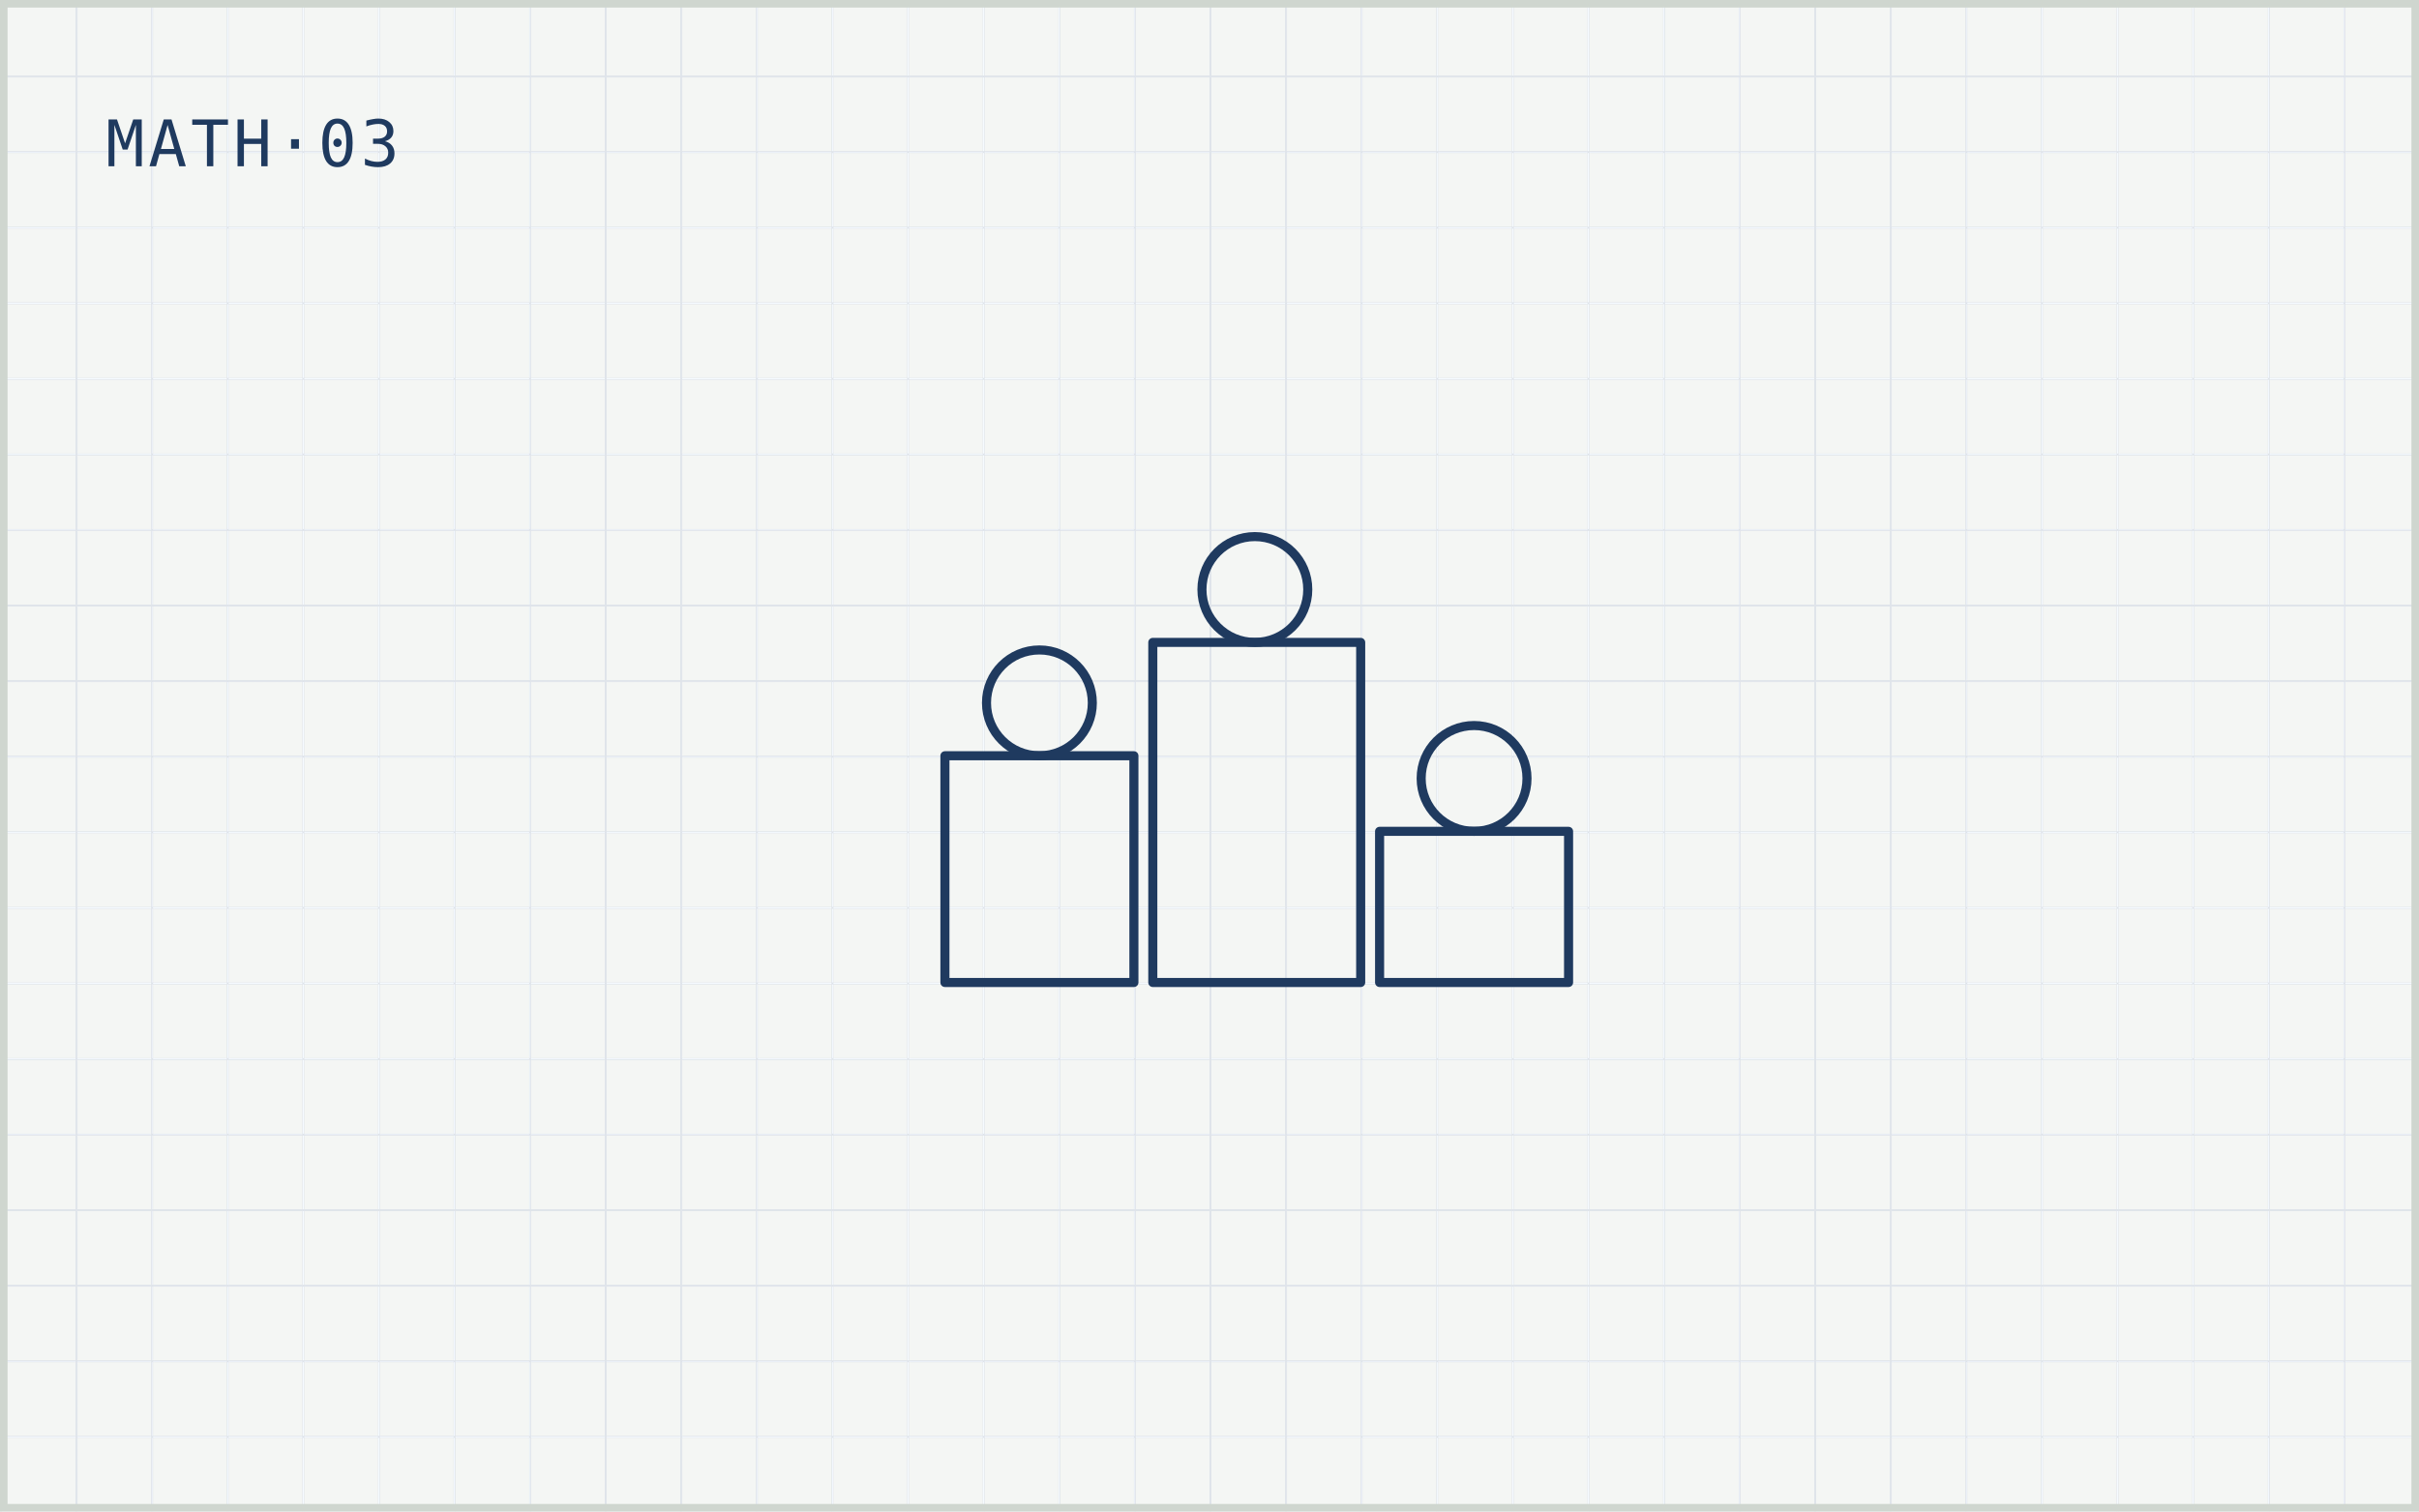
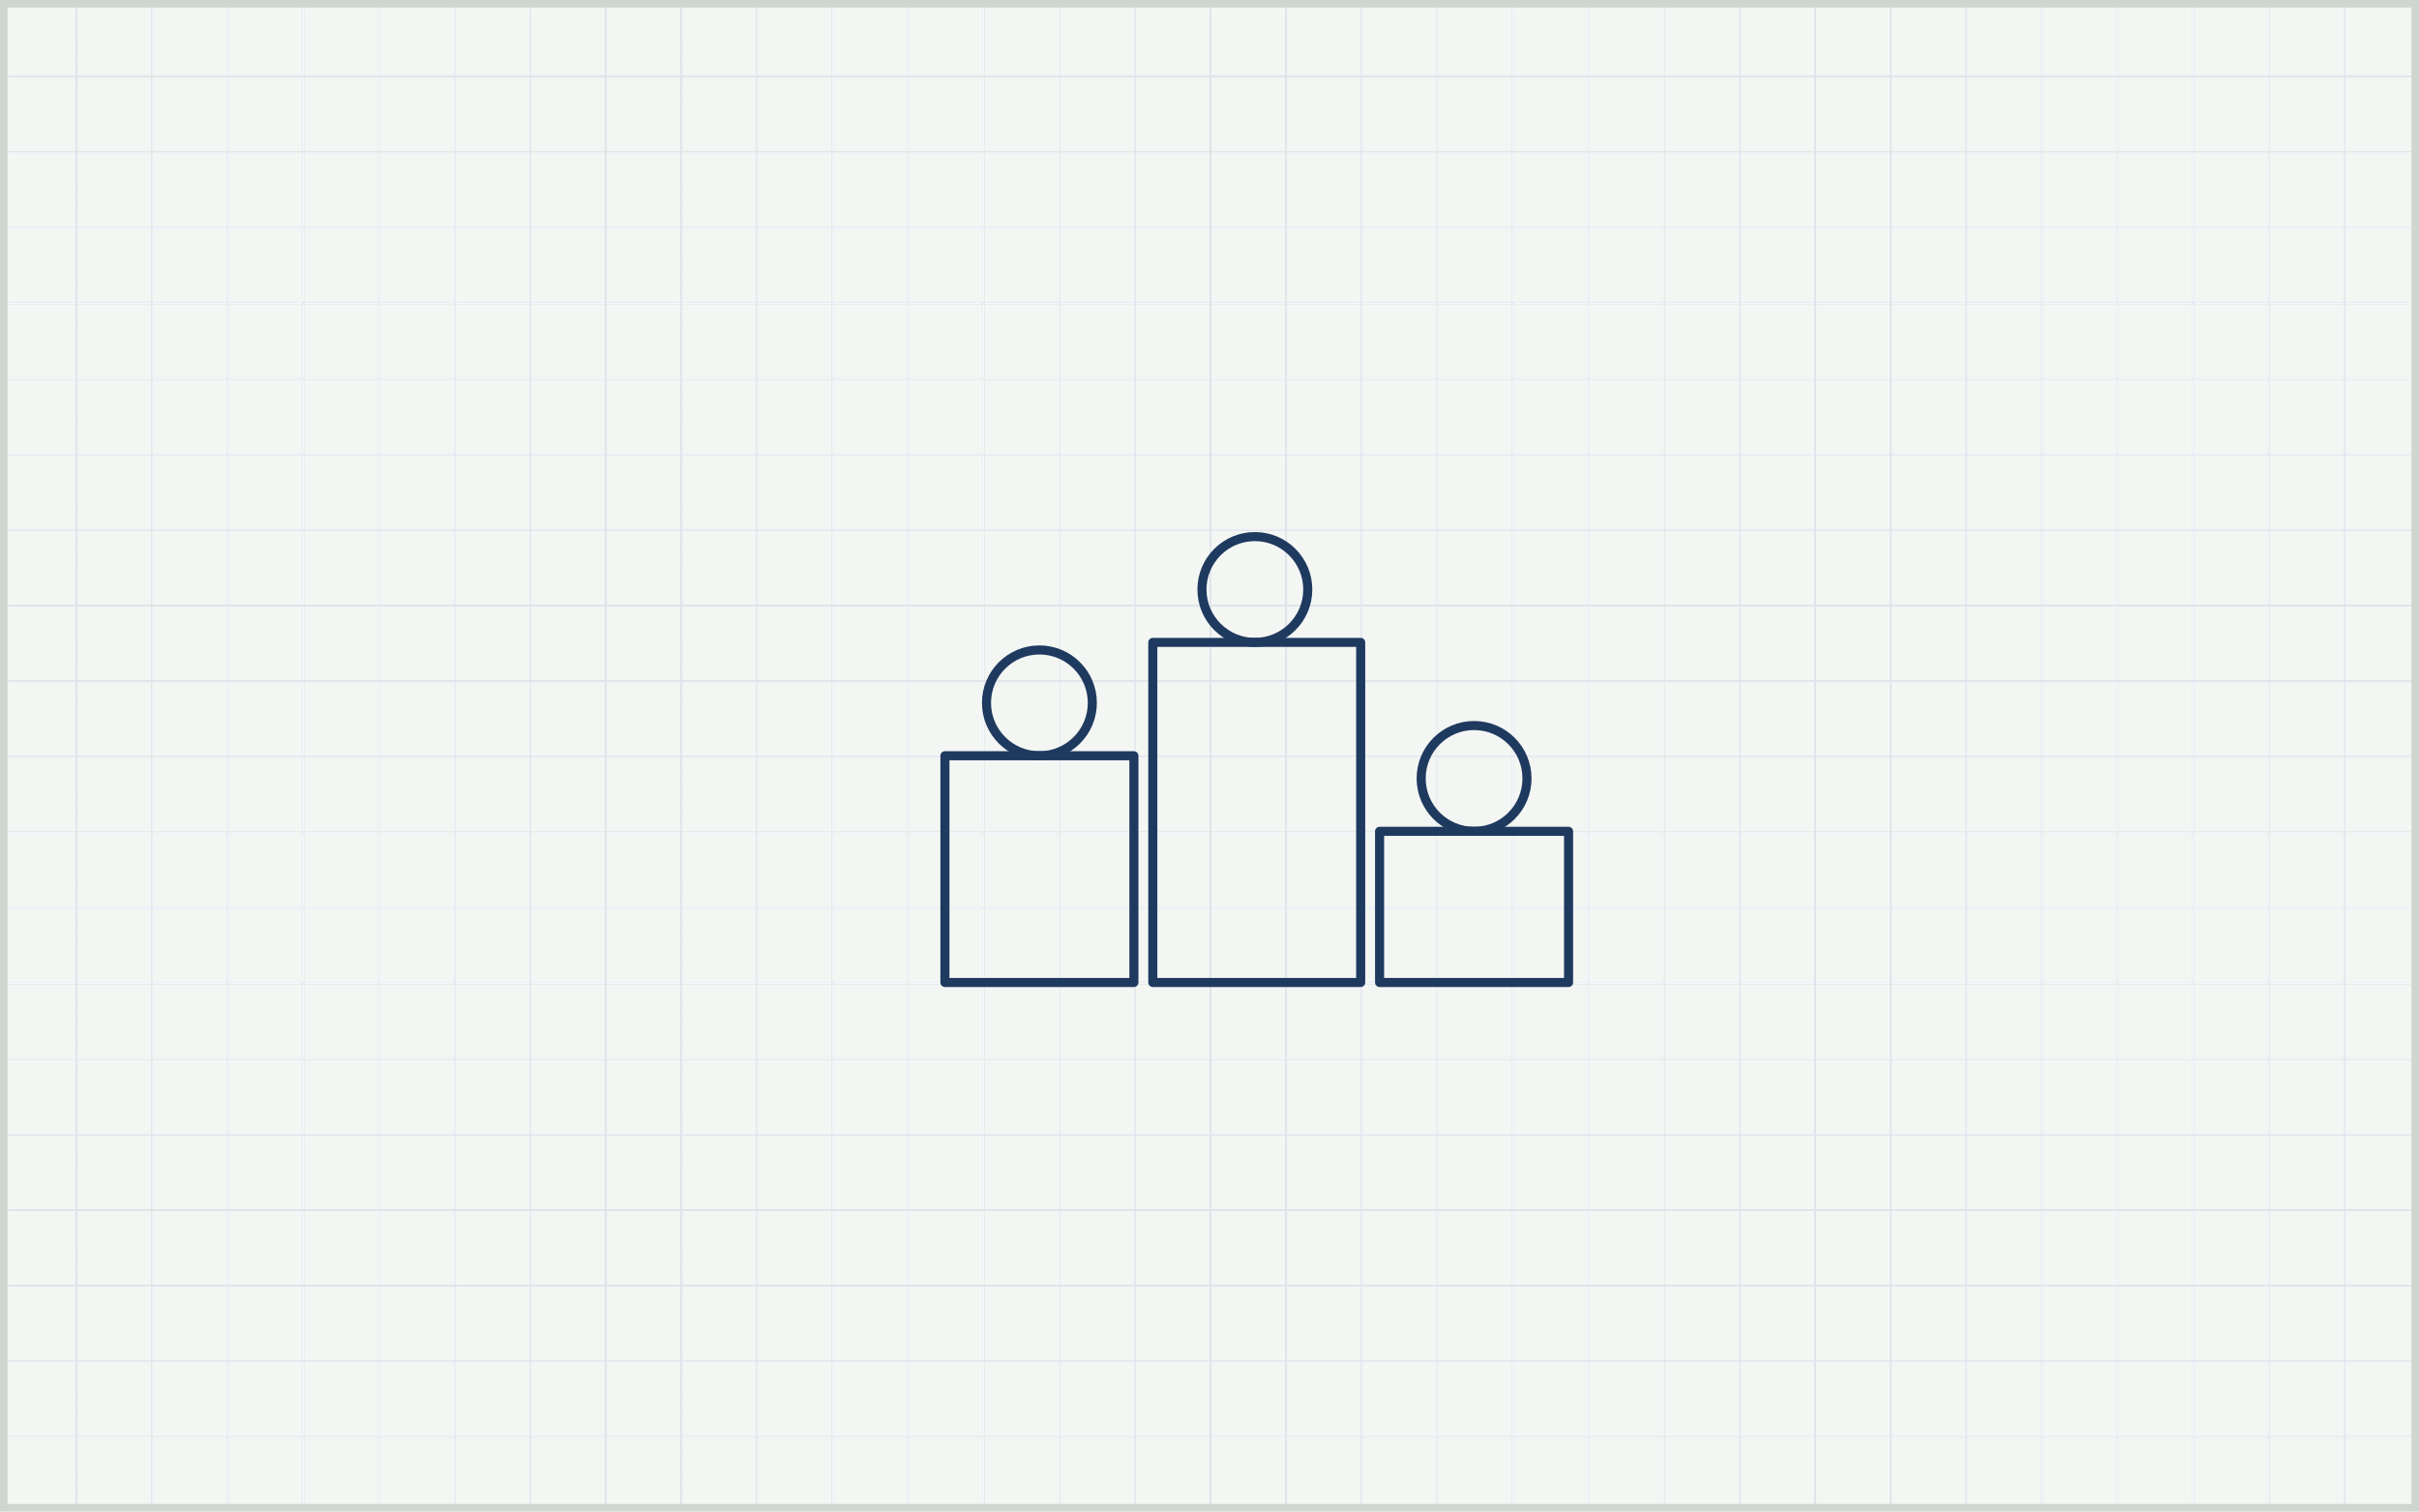
<svg xmlns="http://www.w3.org/2000/svg" viewBox="0 0 640 400" width="640" height="400" role="img" aria-label="Olympic Medal Tables">
  <defs>
    <pattern id="g" width="20" height="20" patternUnits="userSpaceOnUse">
      <path d="M20 0 H0 V20" fill="none" stroke="#dfe4ea" stroke-width="1" />
    </pattern>
  </defs>
  <rect width="640" height="400" fill="#f4f6f4" />
  <rect width="640" height="400" fill="url(#g)" />
  <g stroke="#1F3A5F" stroke-width="2.4" stroke-linejoin="round" stroke-linecap="round" fill="none">
    <rect x="250" y="200" width="50" height="60" />
    <rect x="305" y="170" width="55" height="90" />
    <rect x="365" y="220" width="50" height="40" />
    <circle cx="275" cy="186" r="14" />
    <circle cx="332" cy="156" r="14" />
    <circle cx="390" cy="206" r="14" />
  </g>
-   <text x="28" y="44" font-family="'IBM Plex Mono',monospace" font-size="17" fill="#1F3A5F" letter-spacing="1">MATH·03</text>
  <rect x="1" y="1" width="638" height="398" fill="none" stroke="#cfd6cf" stroke-width="2" />
</svg>
